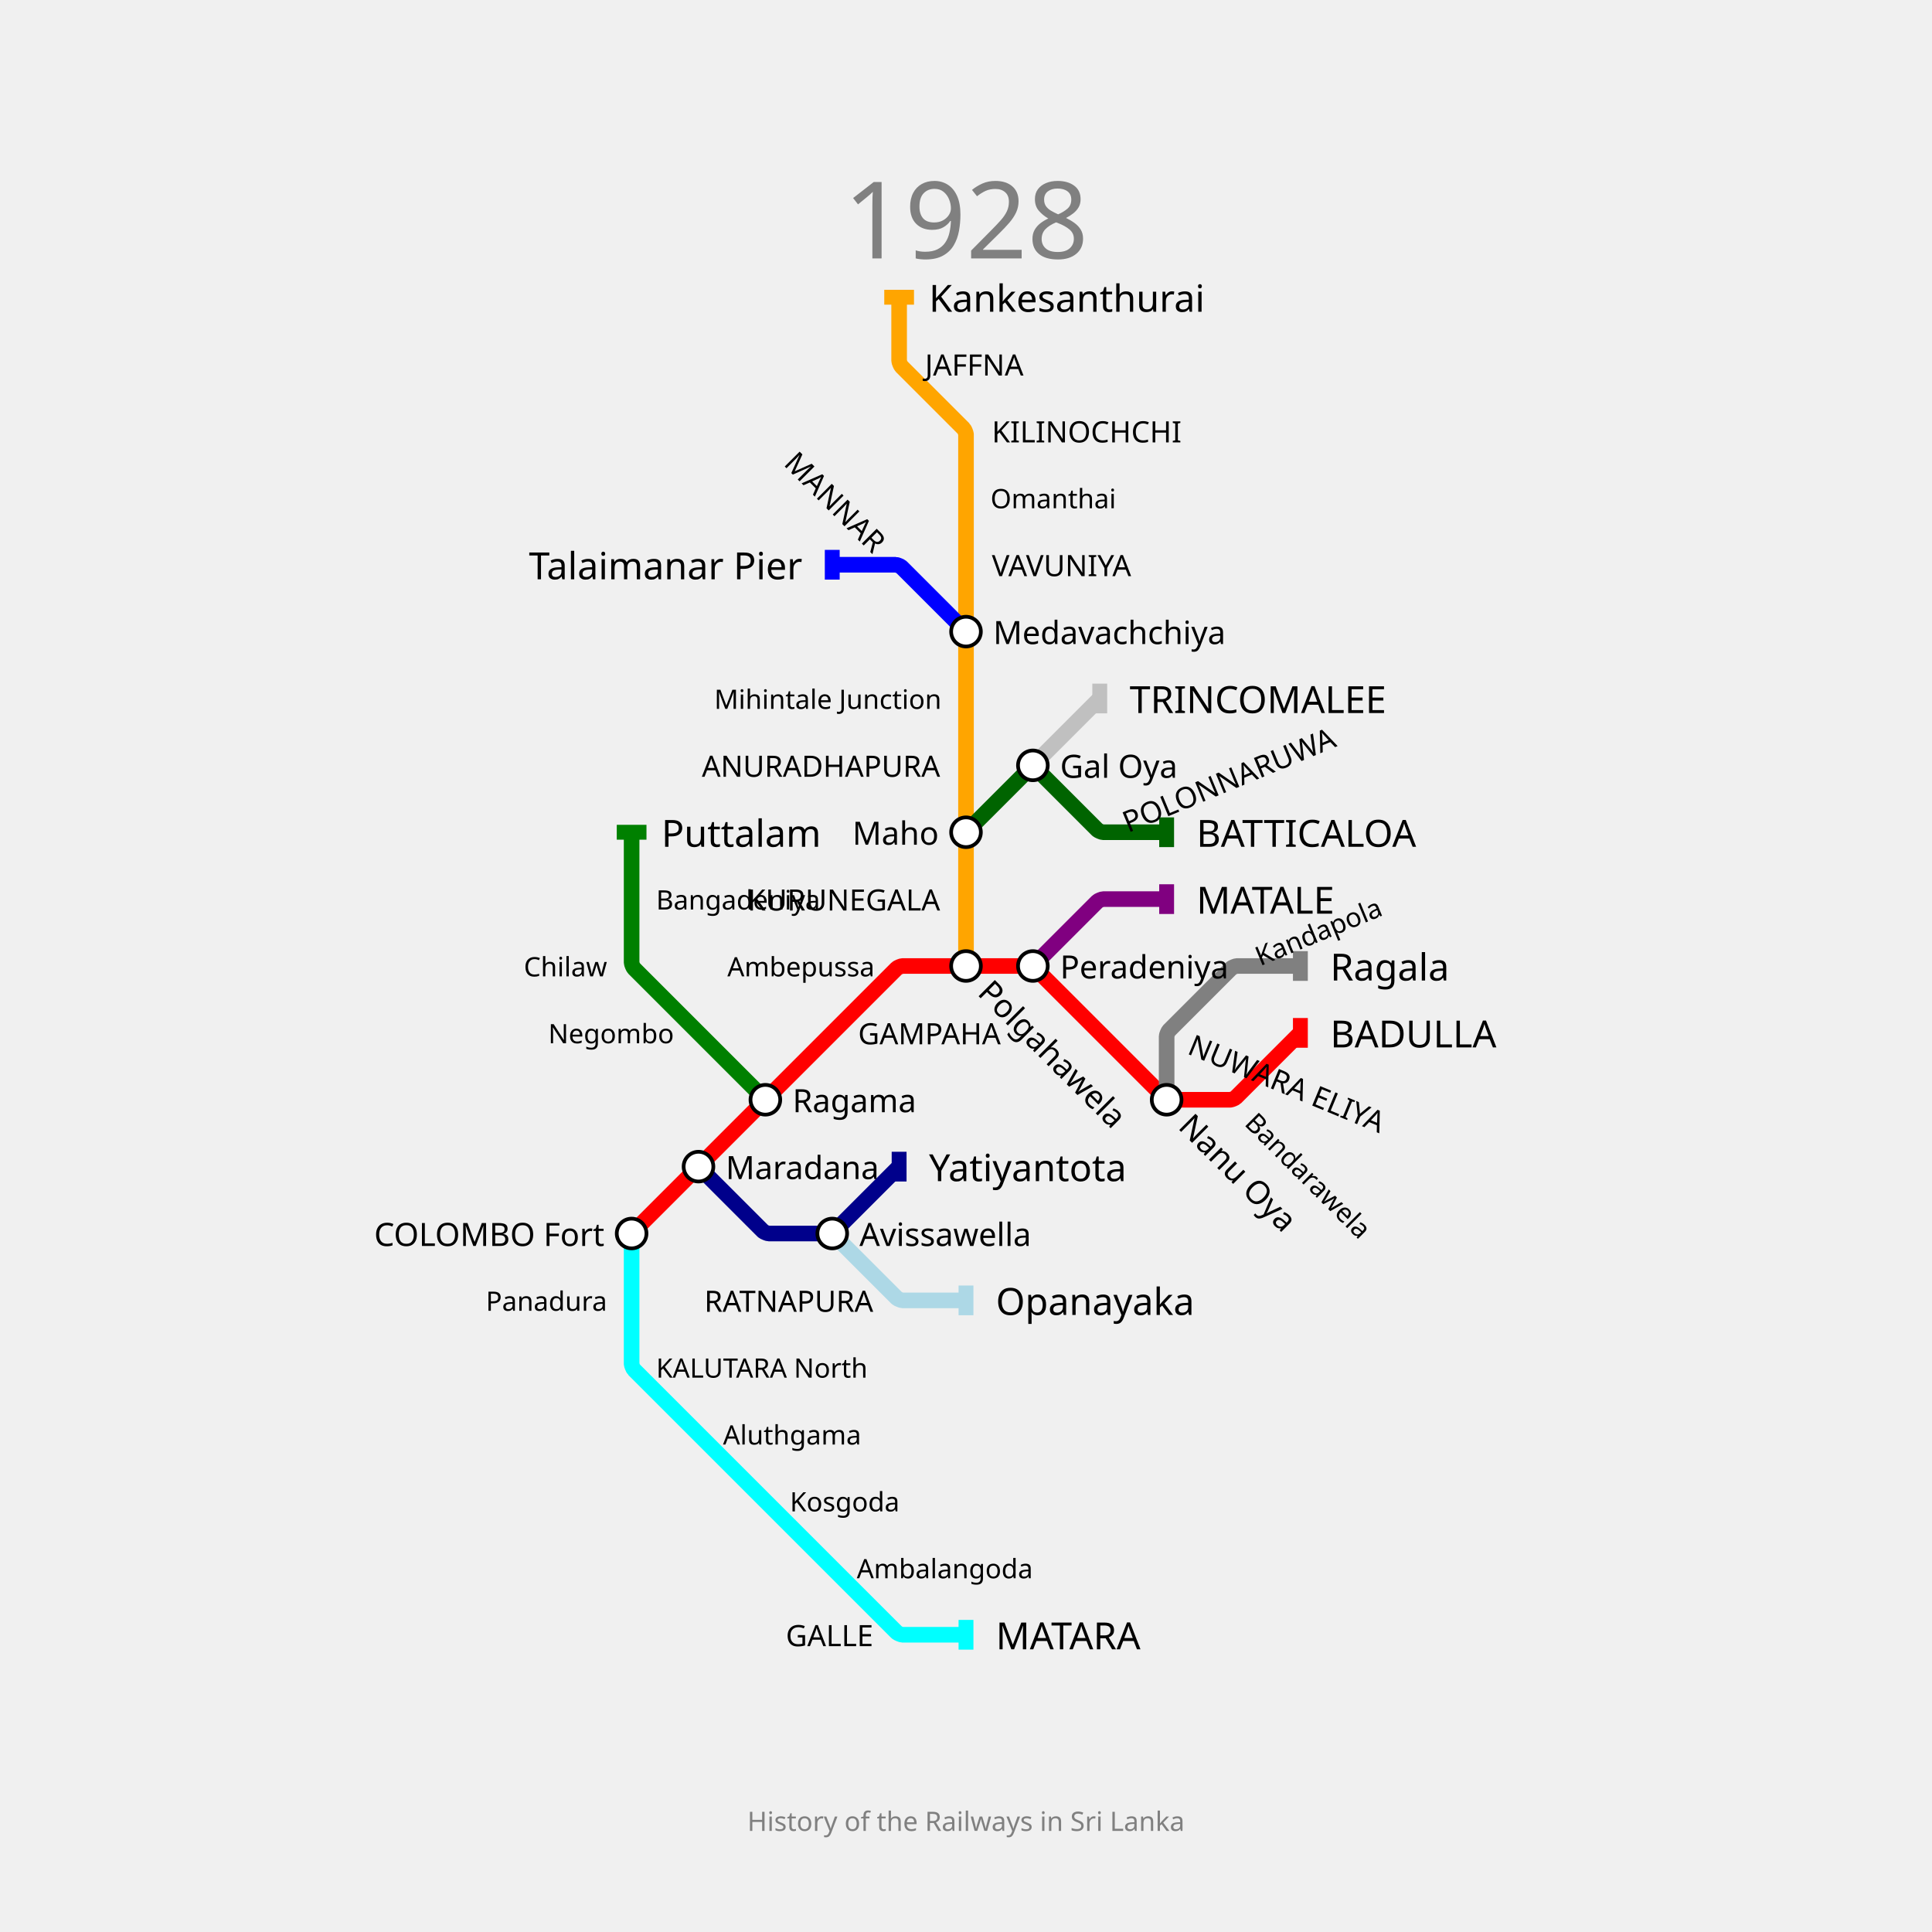
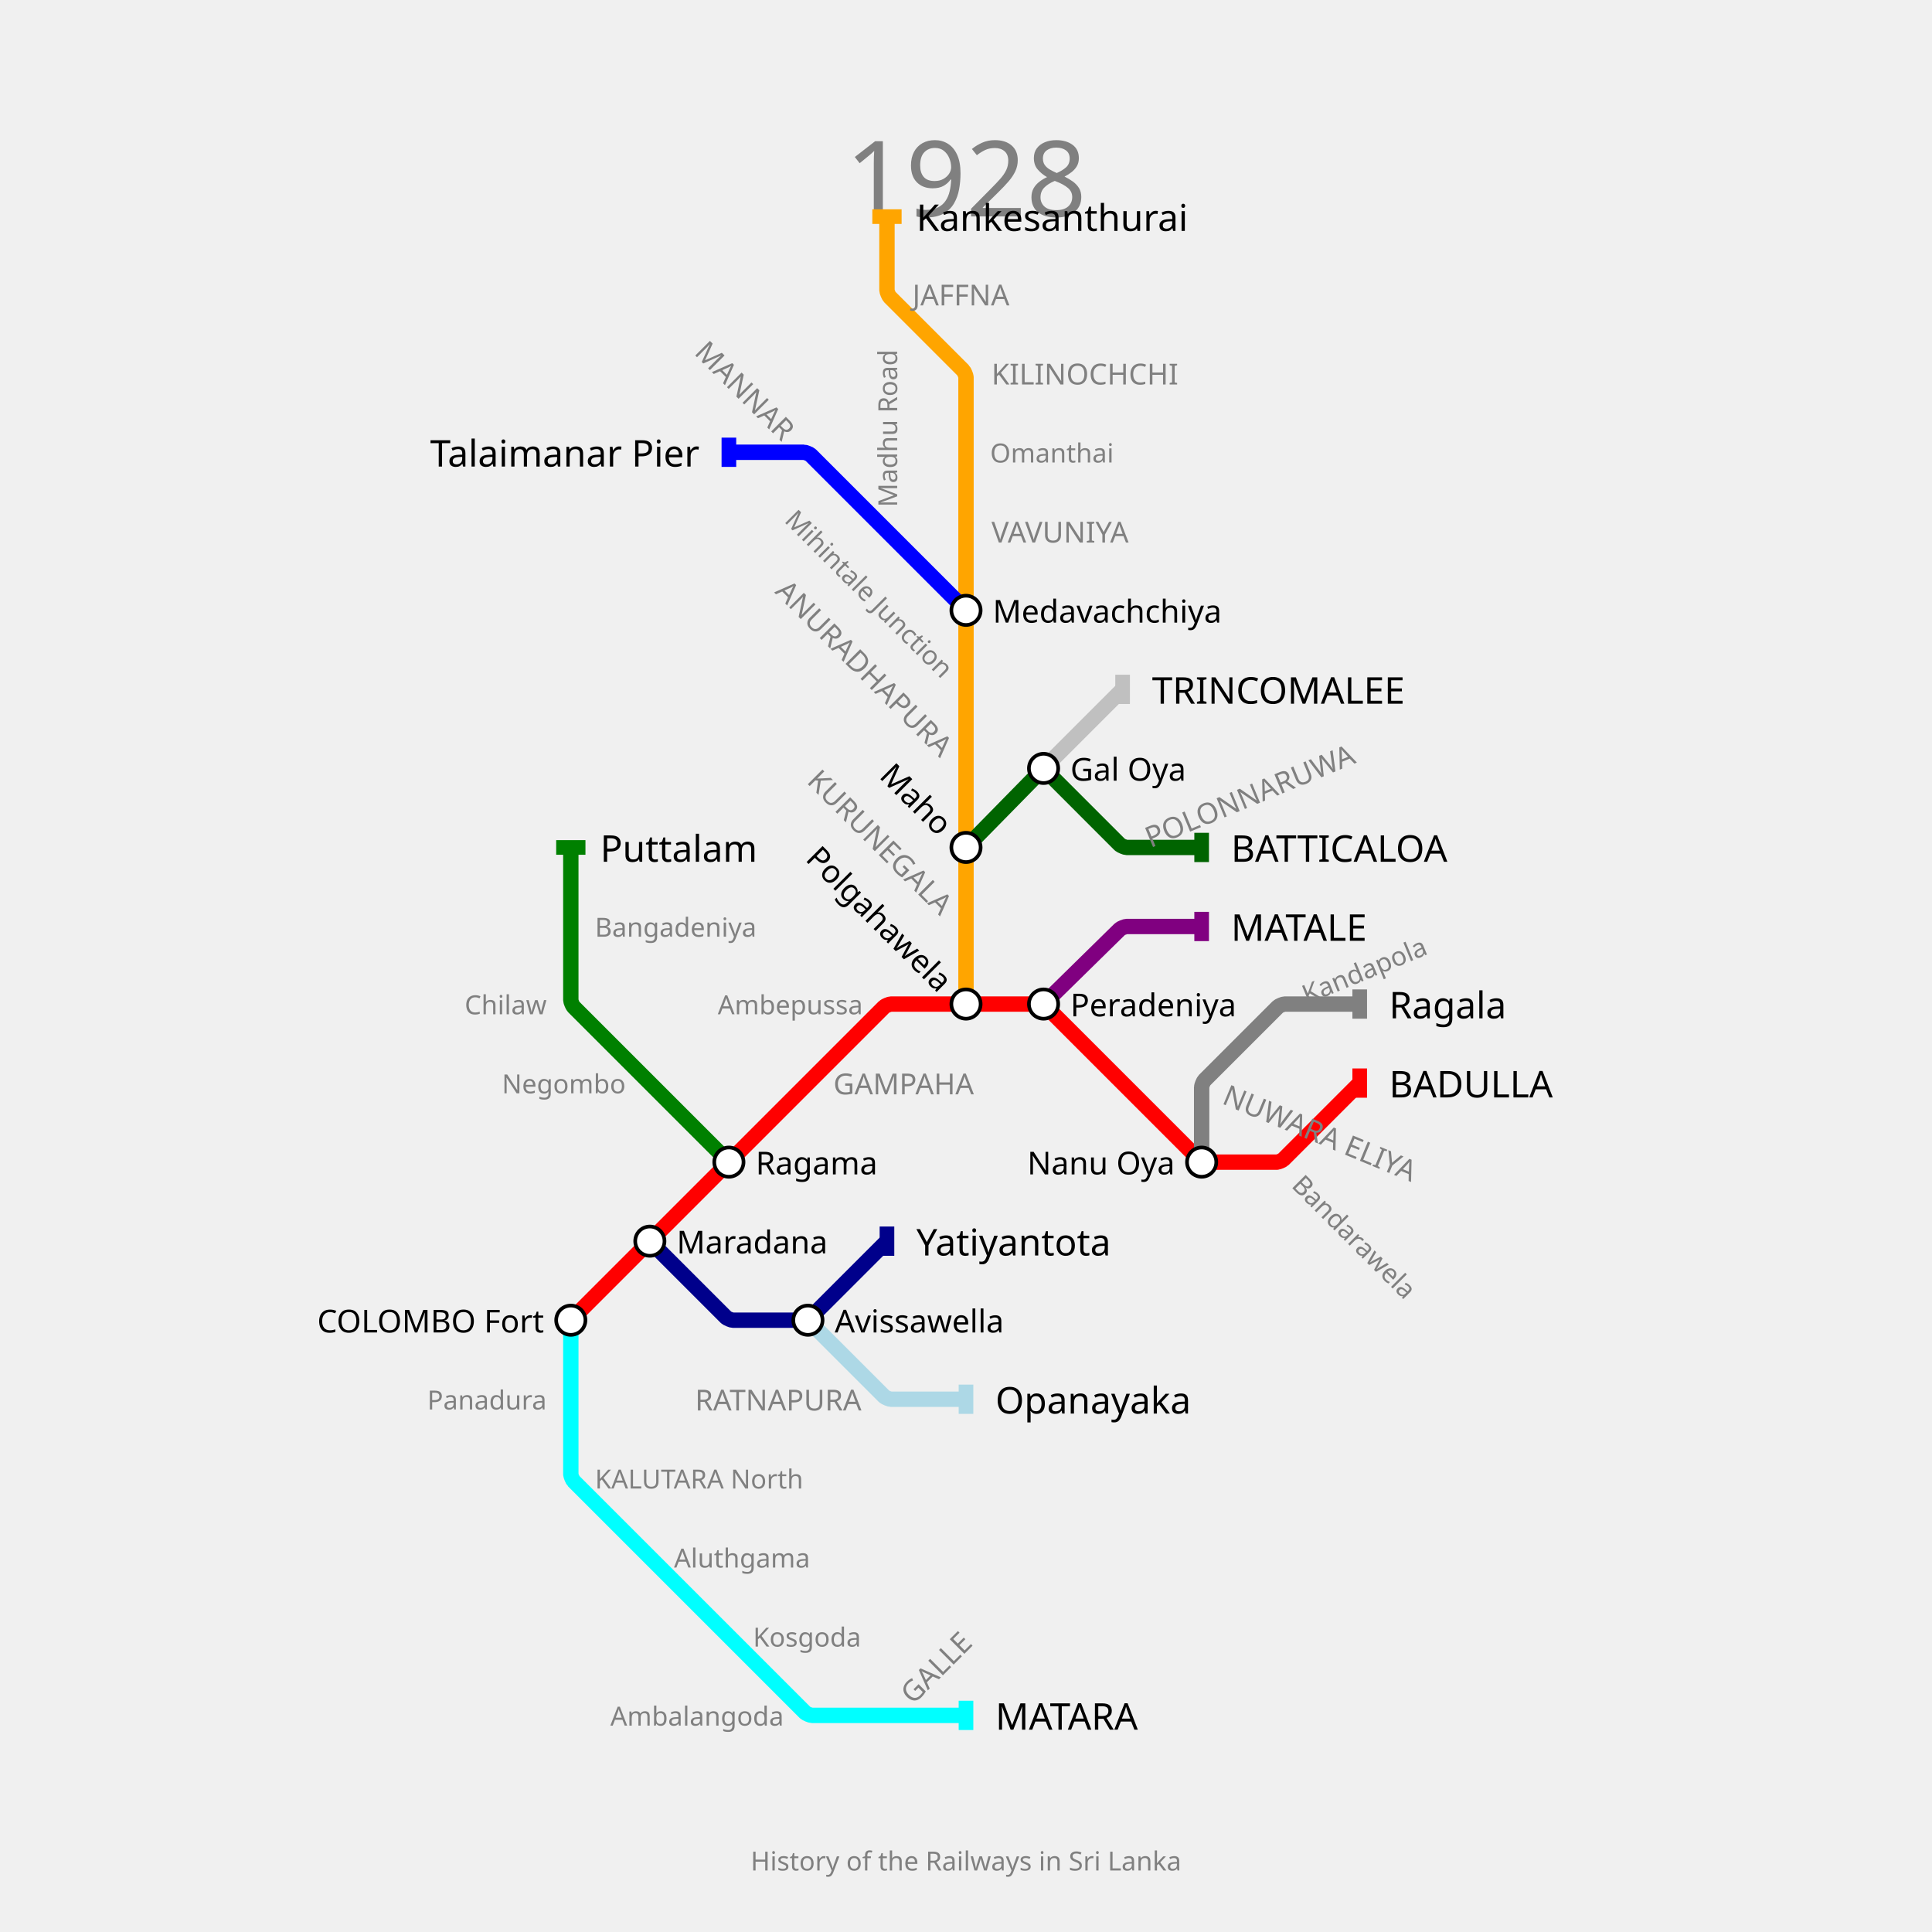
- <svg xmlns="http://www.w3.org/2000/svg" width="1300" height="1300" padding="200">
-   <text fill="gray" stroke="none" font-size="72" font-family="GIL_____" x="650.0" y="118.0" text-anchor="middle" dominant-baseline="hanging">1928</text>
-   <text fill="gray" stroke="none" font-size="18" font-family="GIL_____" x="650.0" y="1218.0" text-anchor="middle" dominant-baseline="text-top">History of the Railways in Sri Lanka</text>
+ <svg xmlns="http://www.w3.org/2000/svg" width="1320" height="1320" padding="148">
+   <text fill="gray" stroke="none" font-size="72" font-family="GIL_____" x="660.0" y="92.0" text-anchor="middle" dominant-baseline="hanging">1928</text>
+   <text fill="gray" stroke="none" font-size="18" font-family="GIL_____" x="660.0" y="1264.0" text-anchor="middle" dominant-baseline="text-top">History of the Railways in Sri Lanka</text>
  <g>
-     <path fill="none" stroke-width="10.5" stroke-opacity="1" d="M 425.0,830.0 L 470.0,785.0 L 515.0,740.0 L 560.0,695.0 L 603.409,651.591 C 603.939,651.061 606.5,650.0 607.25,650.0 L 650.0,650.0 L 692.75,650.0 C 693.5,650.0 696.061,651.061 696.591,651.591 L 740.0,695.0 L 783.409,738.409 C 783.939,738.939 786.5,740.0 787.25,740.0 L 827.862,740.0 C 828.575,740.0 831.008,738.992 831.511,738.489 L 875.0,695.0" stroke="red" />
-     <rect stroke="none" fill-opacity="1" x="870" y="685" width="10" height="20" fill="red" />
+     <path fill="none" stroke-width="10.5" stroke-opacity="1" d="M 390.0,902.0 L 444.0,848.0 L 498.0,794.0 L 552.0,740.0 L 604.091,687.909 C 604.727,687.273 607.8,686.0 608.7,686.0 L 660.0,686.0 L 710.35,686.0 C 711.233,686.0 714.249,687.249 714.874,687.874 L 767.0,740.0 L 819.091,792.091 C 819.727,792.727 822.8,794.0 823.7,794.0 L 872.435,794.0 C 873.29,794.0 876.209,792.791 876.814,792.186 L 929.0,740.0" stroke="red" />
+     <rect stroke="none" fill-opacity="1" x="924" y="730" width="10" height="20" fill="red" />
  </g>
  <g>
-     <path fill="none" stroke-width="10.5" stroke-opacity="1" d="M 695.0,650.0 L 738.409,606.591 C 738.939,606.061 741.5,605.0 742.25,605.0 L 785.0,605.0" stroke="purple" />
-     <rect stroke="none" fill-opacity="1" x="780" y="595" width="10" height="20" fill="purple" />
+     <path fill="none" stroke-width="10.5" stroke-opacity="1" d="M 713.0,686.0 L 765.073,634.891 C 765.715,634.261 768.8,633.0 769.7,633.0 L 821.0,633.0" stroke="purple" />
+     <rect stroke="none" fill-opacity="1" x="816" y="623" width="10" height="20" fill="purple" />
  </g>
  <g>
-     <path fill="none" stroke-width="10.5" stroke-opacity="1" d="M 425.0,830.0 L 425.0,875.0 L 425.0,917.75 C 425.0,918.5 426.061,921.061 426.591,921.591 L 470.0,965.0 L 515.0,1010.0 L 560.0,1055.0 L 603.409,1098.409 C 603.939,1098.939 606.5,1100.0 607.25,1100.0 L 650.0,1100.0" stroke="cyan" />
-     <rect stroke="none" fill-opacity="1" x="645" y="1090" width="10" height="20" fill="cyan" />
+     <path fill="none" stroke-width="10.5" stroke-opacity="1" d="M 390.0,902.0 L 390.0,956.0 L 390.0,1007.3 C 390.0,1008.2 391.273,1011.273 391.909,1011.909 L 444.0,1064.0 L 498.0,1118.0 L 550.091,1170.091 C 550.727,1170.727 553.8,1172.0 554.7,1172.0 L 606.0,1172.0 L 660.0,1172.0" stroke="cyan" />
+     <rect stroke="none" fill-opacity="1" x="655" y="1162" width="10" height="20" fill="cyan" />
  </g>
  <g>
-     <path fill="none" stroke-width="10.5" stroke-opacity="1" d="M 650.0,650.0 L 650.0,605.0 L 650.0,560.0 L 650.0,515.0 L 650.0,470.0 L 650.0,425.0 L 650.0,380.0 L 650.0,335.0 L 650.0,292.25 C 650.0,291.5 648.939,288.939 648.409,288.409 L 606.591,246.591 C 606.061,246.061 605.0,243.5 605.0,242.75 L 605.0,200.0" stroke="orange" />
-     <rect stroke="none" fill-opacity="1" x="595" y="195" width="20" height="10" fill="orange" />
+     <path fill="none" stroke-width="10.5" stroke-opacity="1" d="M 660.0,686.0 L 660.0,633.0 L 660.0,579.0 L 660.0,525.0 L 660.0,471.0 L 660.0,417.0 L 660.0,363.0 L 660.0,309.0 L 660.0,257.7 C 660.0,256.8 658.727,253.727 658.091,253.091 L 607.874,202.874 C 607.249,202.249 606.0,199.233 606.0,198.35 L 606.0,148.0" stroke="orange" />
+     <rect stroke="none" fill-opacity="1" x="596" y="143" width="20" height="10" fill="orange" />
  </g>
  <g>
-     <path fill="none" stroke-width="10.5" stroke-opacity="1" d="M 470.0,785.0 L 513.409,828.409 C 513.939,828.939 516.5,830.0 517.25,830.0 L 557.862,830.0 C 558.575,830.0 561.008,828.992 561.511,828.489 L 605.0,785.0" stroke="darkblue" />
-     <rect stroke="none" fill-opacity="1" x="600" y="775" width="10" height="20" fill="darkblue" />
+     <path fill="none" stroke-width="10.5" stroke-opacity="1" d="M 444.0,848.0 L 496.091,900.091 C 496.727,900.727 499.8,902.0 500.7,902.0 L 549.435,902.0 C 550.29,902.0 553.209,900.791 553.814,900.186 L 606.0,848.0" stroke="darkblue" />
+     <rect stroke="none" fill-opacity="1" x="601" y="838" width="10" height="20" fill="darkblue" />
  </g>
  <g>
-     <path fill="none" stroke-width="10.5" stroke-opacity="1" d="M 785.0,740.0 L 785.0,697.25 C 785.0,696.5 786.061,693.939 786.591,693.409 L 828.409,651.591 C 828.939,651.061 831.5,650.0 832.25,650.0 L 875.0,650.0" stroke="gray" />
-     <rect stroke="none" fill-opacity="1" x="870" y="640" width="10" height="20" fill="gray" />
+     <path fill="none" stroke-width="10.5" stroke-opacity="1" d="M 821.0,794.0 L 821.0,742.7 C 821.0,741.8 822.273,738.727 822.909,738.091 L 873.091,687.909 C 873.727,687.273 876.8,686.0 877.7,686.0 L 929.0,686.0" stroke="gray" />
+     <rect stroke="none" fill-opacity="1" x="924" y="676" width="10" height="20" fill="gray" />
  </g>
  <g>
-     <path fill="none" stroke-width="10.5" stroke-opacity="1" d="M 515.0,740.0 L 470.0,695.0 L 426.591,651.591 C 426.061,651.061 425.0,648.5 425.0,647.75 L 425.0,605.0 L 425.0,560.0" stroke="green" />
-     <rect stroke="none" fill-opacity="1" x="415" y="555" width="20" height="10" fill="green" />
+     <path fill="none" stroke-width="10.5" stroke-opacity="1" d="M 498.0,794.0 L 444.0,740.0 L 391.874,687.874 C 391.249,687.249 390.0,684.233 390.0,683.35 L 390.0,633.0 L 390.0,579.0" stroke="green" />
+     <rect stroke="none" fill-opacity="1" x="380" y="574" width="20" height="10" fill="green" />
  </g>
  <g>
-     <path fill="none" stroke-width="10.5" stroke-opacity="1" d="M 560.0,830.0 L 603.409,873.409 C 603.939,873.939 606.5,875.0 607.25,875.0 L 650.0,875.0" stroke="lightblue" />
-     <rect stroke="none" fill-opacity="1" x="645" y="865" width="10" height="20" fill="lightblue" />
+     <path fill="none" stroke-width="10.5" stroke-opacity="1" d="M 552.0,902.0 L 604.091,954.091 C 604.727,954.727 607.8,956.0 608.7,956.0 L 660.0,956.0" stroke="lightblue" />
+     <rect stroke="none" fill-opacity="1" x="655" y="946" width="10" height="20" fill="lightblue" />
  </g>
  <g>
-     <path fill="none" stroke-width="10.5" stroke-opacity="1" d="M 650.0,425.0 L 606.591,381.591 C 606.061,381.061 603.5,380.0 602.75,380.0 L 560.0,380.0" stroke="blue" />
-     <rect stroke="none" fill-opacity="1" x="555" y="370" width="10" height="20" fill="blue" />
+     <path fill="none" stroke-width="10.5" stroke-opacity="1" d="M 660.0,417.0 L 606.0,363.0 L 553.909,310.909 C 553.273,310.273 550.2,309.0 549.3,309.0 L 498.0,309.0" stroke="blue" />
+     <rect stroke="none" fill-opacity="1" x="493" y="299" width="10" height="20" fill="blue" />
  </g>
  <g>
-     <path fill="none" stroke-width="10.5" stroke-opacity="1" d="M 650.0,560.0 L 692.75,517.25 C 693.5,516.5 696.5,516.5 697.25,517.25 L 738.409,558.409 C 738.939,558.939 741.5,560.0 742.25,560.0 L 785.0,560.0" stroke="darkgreen" />
-     <rect stroke="none" fill-opacity="1" x="780" y="550" width="10" height="20" fill="darkgreen" />
+     <path fill="none" stroke-width="10.5" stroke-opacity="1" d="M 660.0,579.0 L 710.35,527.7 C 711.233,526.8 714.783,526.783 715.675,527.675 L 765.091,577.091 C 765.727,577.727 768.8,579.0 769.7,579.0 L 821.0,579.0" stroke="darkgreen" />
+     <rect stroke="none" fill-opacity="1" x="816" y="569" width="10" height="20" fill="darkgreen" />
  </g>
  <g>
-     <path fill="none" stroke-width="10.5" stroke-opacity="1" d="M 695.0,515.0 L 740.0,470.0" stroke="silver" />
-     <rect stroke="none" fill-opacity="1" x="735" y="460" width="10" height="20" fill="silver" />
+     <path fill="none" stroke-width="10.5" stroke-opacity="1" d="M 713.0,525.0 L 767.0,471.0" stroke="silver" />
+     <rect stroke="none" fill-opacity="1" x="762" y="461" width="10" height="20" fill="silver" />
  </g>
  <g>
-     <text fill="black" stroke="none" font-size="25.2" font-family="GIL_____" font-weight="100" text-anchor="start" dominant-baseline="central" x="895.1" y="695" transform="translate(875,695) rotate(0) translate(-875,-695)">BADULLA</text>
+     <text fill="black" stroke="none" font-size="25.2" font-family="GIL_____" font-weight="100" text-anchor="start" dominant-baseline="central" x="949.1" y="740" transform="translate(929,740) rotate(0) translate(-929,-740)">BADULLA</text>
  </g>
  <g>
-     <text fill="black" stroke="none" font-size="25.2" font-family="GIL_____" font-weight="100" text-anchor="start" dominant-baseline="central" x="805.1" y="605" transform="translate(785,605) rotate(0) translate(-785,-605)">MATALE</text>
+     <text fill="black" stroke="none" font-size="25.2" font-family="GIL_____" font-weight="100" text-anchor="start" dominant-baseline="central" x="841.1" y="633" transform="translate(821,633) rotate(0) translate(-821,-633)">MATALE</text>
  </g>
  <g>
-     <text fill="black" stroke="none" font-size="25.2" font-family="GIL_____" font-weight="100" text-anchor="start" dominant-baseline="central" x="670.1" y="1100" transform="translate(650,1100) rotate(0) translate(-650,-1100)">MATARA</text>
+     <text fill="black" stroke="none" font-size="25.2" font-family="GIL_____" font-weight="100" text-anchor="start" dominant-baseline="central" x="680.1" y="1172" transform="translate(660,1172) rotate(0) translate(-660,-1172)">MATARA</text>
  </g>
  <g>
-     <text fill="black" stroke="none" font-size="25.2" font-family="GIL_____" font-weight="100" text-anchor="start" dominant-baseline="central" x="625.1" y="200" transform="translate(605,200) rotate(0) translate(-605,-200)">Kankesanthurai</text>
+     <text fill="black" stroke="none" font-size="25.2" font-family="GIL_____" font-weight="100" text-anchor="start" dominant-baseline="central" x="626.1" y="148" transform="translate(606,148) rotate(0) translate(-606,-148)">Kankesanthurai</text>
  </g>
  <g>
-     <text fill="black" stroke="none" font-size="25.2" font-family="GIL_____" font-weight="100" text-anchor="start" dominant-baseline="central" x="625.1" y="785" transform="translate(605,785) rotate(0) translate(-605,-785)">Yatiyantota</text>
+     <text fill="black" stroke="none" font-size="25.2" font-family="GIL_____" font-weight="100" text-anchor="start" dominant-baseline="central" x="626.1" y="848" transform="translate(606,848) rotate(0) translate(-606,-848)">Yatiyantota</text>
  </g>
  <g>
-     <text fill="black" stroke="none" font-size="25.2" font-family="GIL_____" font-weight="100" text-anchor="start" dominant-baseline="central" x="895.1" y="650" transform="translate(875,650) rotate(0) translate(-875,-650)">Ragala</text>
+     <text fill="black" stroke="none" font-size="25.2" font-family="GIL_____" font-weight="100" text-anchor="start" dominant-baseline="central" x="949.1" y="686" transform="translate(929,686) rotate(0) translate(-929,-686)">Ragala</text>
  </g>
  <g>
-     <text fill="black" stroke="none" font-size="25.2" font-family="GIL_____" font-weight="100" text-anchor="start" dominant-baseline="central" x="445.1" y="560" transform="translate(425,560) rotate(0) translate(-425,-560)">Puttalam</text>
+     <text fill="black" stroke="none" font-size="25.2" font-family="GIL_____" font-weight="100" text-anchor="start" dominant-baseline="central" x="410.1" y="579" transform="translate(390,579) rotate(0) translate(-390,-579)">Puttalam</text>
  </g>
  <g>
-     <text fill="black" stroke="none" font-size="25.2" font-family="GIL_____" font-weight="100" text-anchor="start" dominant-baseline="central" x="670.1" y="875" transform="translate(650,875) rotate(0) translate(-650,-875)">Opanayaka</text>
+     <text fill="black" stroke="none" font-size="25.2" font-family="GIL_____" font-weight="100" text-anchor="start" dominant-baseline="central" x="680.1" y="956" transform="translate(660,956) rotate(0) translate(-660,-956)">Opanayaka</text>
  </g>
  <g>
-     <text fill="black" stroke="none" font-size="25.2" font-family="GIL_____" font-weight="100" text-anchor="end" dominant-baseline="central" x="539.9" y="380" transform="translate(560,380) rotate(0) translate(-560,-380)">Talaimanar Pier</text>
+     <text fill="black" stroke="none" font-size="25.2" font-family="GIL_____" font-weight="100" text-anchor="end" dominant-baseline="central" x="477.9" y="309" transform="translate(498,309) rotate(0) translate(-498,-309)">Talaimanar Pier</text>
  </g>
  <g>
-     <text fill="black" stroke="none" font-size="25.2" font-family="GIL_____" font-weight="100" text-anchor="start" dominant-baseline="central" x="805.1" y="560" transform="translate(785,560) rotate(0) translate(-785,-560)">BATTICALOA</text>
+     <text fill="black" stroke="none" font-size="25.2" font-family="GIL_____" font-weight="100" text-anchor="start" dominant-baseline="central" x="841.1" y="579" transform="translate(821,579) rotate(0) translate(-821,-579)">BATTICALOA</text>
  </g>
  <g>
-     <text fill="black" stroke="none" font-size="25.2" font-family="GIL_____" font-weight="100" text-anchor="start" dominant-baseline="central" x="760.1" y="470" transform="translate(740,470) rotate(0) translate(-740,-470)">TRINCOMALEE</text>
+     <text fill="black" stroke="none" font-size="25.2" font-family="GIL_____" font-weight="100" text-anchor="start" dominant-baseline="central" x="787.1" y="471" transform="translate(767,471) rotate(0) translate(-767,-471)">TRINCOMALEE</text>
  </g>
  <g>
-     <circle r="10" fill="white" stroke="black" stroke-width="2.5" cx="425" cy="830" />
-     <text fill="black" stroke="none" font-size="21.6" font-family="GIL_____" font-weight="100" text-anchor="end" dominant-baseline="central" x="406.7" y="830" transform="translate(425,830) rotate(0) translate(-425,-830)">COLOMBO Fort</text>
+     <circle r="10" fill="white" stroke="black" stroke-width="2.5" cx="390" cy="902" />
+     <text fill="black" stroke="none" font-size="21.6" font-family="GIL_____" font-weight="100" text-anchor="end" dominant-baseline="central" x="371.7" y="902" transform="translate(390,902) rotate(0) translate(-390,-902)">COLOMBO Fort</text>
  </g>
  <g>
-     <circle r="10" fill="white" stroke="black" stroke-width="2.5" cx="470" cy="785" />
-     <text fill="black" stroke="none" font-size="21.6" font-family="GIL_____" font-weight="100" text-anchor="start" dominant-baseline="central" x="488.3" y="785" transform="translate(470,785) rotate(0) translate(-470,-785)">Maradana</text>
+     <circle r="10" fill="white" stroke="black" stroke-width="2.5" cx="444" cy="848" />
+     <text fill="black" stroke="none" font-size="21.6" font-family="GIL_____" font-weight="100" text-anchor="start" dominant-baseline="central" x="462.3" y="848" transform="translate(444,848) rotate(0) translate(-444,-848)">Maradana</text>
  </g>
  <g>
-     <circle r="10" fill="white" stroke="black" stroke-width="2.5" cx="515" cy="740" />
-     <text fill="black" stroke="none" font-size="21.6" font-family="GIL_____" font-weight="100" text-anchor="start" dominant-baseline="central" x="533.3" y="740" transform="translate(515,740) rotate(0) translate(-515,-740)">Ragama</text>
+     <circle r="10" fill="white" stroke="black" stroke-width="2.5" cx="498" cy="794" />
+     <text fill="black" stroke="none" font-size="21.6" font-family="GIL_____" font-weight="100" text-anchor="start" dominant-baseline="central" x="516.3" y="794" transform="translate(498,794) rotate(0) translate(-498,-794)">Ragama</text>
  </g>
  <g>
-     <circle r="10" fill="white" stroke="black" stroke-width="2.5" cx="650" cy="650" />
-     <text fill="black" stroke="none" font-size="21.6" font-family="GIL_____" font-weight="100" text-anchor="start" dominant-baseline="central" x="668.3" y="650" transform="translate(650,650) rotate(-315) translate(-650,-650)">Polgahawela</text>
+     <circle r="10" fill="white" stroke="black" stroke-width="2.5" cx="660" cy="686" />
+     <text fill="black" stroke="none" font-size="21.6" font-family="GIL_____" font-weight="100" text-anchor="end" dominant-baseline="central" x="641.7" y="686" transform="translate(660,686) rotate(45) translate(-660,-686)">Polgahawela</text>
  </g>
  <g>
-     <circle r="10" fill="white" stroke="black" stroke-width="2.5" cx="695" cy="650" />
-     <text fill="black" stroke="none" font-size="21.6" font-family="GIL_____" font-weight="100" text-anchor="start" dominant-baseline="central" x="713.3" y="650" transform="translate(695,650) rotate(0) translate(-695,-650)">Peradeniya</text>
+     <circle r="10" fill="white" stroke="black" stroke-width="2.5" cx="713" cy="686" />
+     <text fill="black" stroke="none" font-size="21.6" font-family="GIL_____" font-weight="100" text-anchor="start" dominant-baseline="central" x="731.3" y="686" transform="translate(713,686) rotate(0) translate(-713,-686)">Peradeniya</text>
  </g>
  <g>
-     <circle r="10" fill="white" stroke="black" stroke-width="2.5" cx="785" cy="740" />
-     <text fill="black" stroke="none" font-size="21.6" font-family="GIL_____" font-weight="100" text-anchor="start" dominant-baseline="central" x="803.3" y="740" transform="translate(785,740) rotate(-315) translate(-785,-740)">Nanu Oya</text>
+     <circle r="10" fill="white" stroke="black" stroke-width="2.5" cx="821" cy="794" />
+     <text fill="black" stroke="none" font-size="21.6" font-family="GIL_____" font-weight="100" text-anchor="end" dominant-baseline="central" x="802.7" y="794" transform="translate(821,794) rotate(0) translate(-821,-794)">Nanu Oya</text>
  </g>
  <g>
-     <circle r="10" fill="white" stroke="black" stroke-width="2.5" cx="650" cy="560" />
-     <text fill="black" stroke="none" font-size="21.6" font-family="GIL_____" font-weight="100" text-anchor="end" dominant-baseline="central" x="631.7" y="560" transform="translate(650,560) rotate(0) translate(-650,-560)">Maho</text>
+     <circle r="10" fill="white" stroke="black" stroke-width="2.5" cx="660" cy="579" />
+     <text fill="black" stroke="none" font-size="21.6" font-family="GIL_____" font-weight="100" text-anchor="end" dominant-baseline="central" x="641.7" y="579" transform="translate(660,579) rotate(45) translate(-660,-579)">Maho</text>
  </g>
  <g>
-     <circle r="10" fill="white" stroke="black" stroke-width="2.5" cx="650" cy="425" />
-     <text fill="black" stroke="none" font-size="21.6" font-family="GIL_____" font-weight="100" text-anchor="start" dominant-baseline="central" x="668.3" y="425" transform="translate(650,425) rotate(0) translate(-650,-425)">Medavachchiya</text>
+     <circle r="10" fill="white" stroke="black" stroke-width="2.5" cx="660" cy="417" />
+     <text fill="black" stroke="none" font-size="21.6" font-family="GIL_____" font-weight="100" text-anchor="start" dominant-baseline="central" x="678.3" y="417" transform="translate(660,417) rotate(0) translate(-660,-417)">Medavachchiya</text>
  </g>
  <g>
-     <circle r="10" fill="white" stroke="black" stroke-width="2.5" cx="560" cy="830" />
-     <text fill="black" stroke="none" font-size="21.6" font-family="GIL_____" font-weight="100" text-anchor="start" dominant-baseline="central" x="578.3" y="830" transform="translate(560,830) rotate(0) translate(-560,-830)">Avissawella</text>
+     <circle r="10" fill="white" stroke="black" stroke-width="2.5" cx="552" cy="902" />
+     <text fill="black" stroke="none" font-size="21.6" font-family="GIL_____" font-weight="100" text-anchor="start" dominant-baseline="central" x="570.3" y="902" transform="translate(552,902) rotate(0) translate(-552,-902)">Avissawella</text>
  </g>
  <g>
-     <circle r="10" fill="white" stroke="black" stroke-width="2.5" cx="695" cy="515" />
-     <text fill="black" stroke="none" font-size="21.6" font-family="GIL_____" font-weight="100" text-anchor="start" dominant-baseline="central" x="713.3" y="515" transform="translate(695,515) rotate(0) translate(-695,-515)">Gal Oya</text>
+     <circle r="10" fill="white" stroke="black" stroke-width="2.5" cx="713" cy="525" />
+     <text fill="black" stroke="none" font-size="21.6" font-family="GIL_____" font-weight="100" text-anchor="start" dominant-baseline="central" x="731.3" y="525" transform="translate(713,525) rotate(0) translate(-713,-525)">Gal Oya</text>
  </g>
  <g>
-     <text fill="black" stroke="none" font-size="19.8" font-family="GIL_____" font-weight="100" text-anchor="start" dominant-baseline="central" x="577.4" y="695" transform="translate(560,695) rotate(0) translate(-560,-695)">GAMPAHA</text>
+     <text fill="gray" stroke="none" font-size="19.8" font-family="GIL_____" font-weight="100" text-anchor="start" dominant-baseline="central" x="569.4" y="740" transform="translate(552,740) rotate(0) translate(-552,-740)">GAMPAHA</text>
  </g>
  <g />
  <g>
-     <text fill="black" stroke="none" font-size="19.8" font-family="GIL_____" font-weight="100" text-anchor="end" dominant-baseline="central" x="587.6" y="1100" transform="translate(605,1100) rotate(0) translate(-605,-1100)">GALLE</text>
+     <text fill="gray" stroke="none" font-size="19.8" font-family="GIL_____" font-weight="100" text-anchor="start" dominant-baseline="central" x="623.4" y="1172" transform="translate(606,1172) rotate(-45) translate(-606,-1172)">GALLE</text>
  </g>
  <g>
-     <text fill="black" stroke="none" font-size="19.8" font-family="GIL_____" font-weight="100" text-anchor="end" dominant-baseline="central" x="632.6" y="605" transform="translate(650,605) rotate(0) translate(-650,-605)">KURUNEGALA</text>
+     <text fill="gray" stroke="none" font-size="19.8" font-family="GIL_____" font-weight="100" text-anchor="end" dominant-baseline="central" x="642.6" y="633" transform="translate(660,633) rotate(45) translate(-660,-633)">KURUNEGALA</text>
  </g>
  <g>
-     <text fill="black" stroke="none" font-size="19.8" font-family="GIL_____" font-weight="100" text-anchor="end" dominant-baseline="central" x="632.6" y="515" transform="translate(650,515) rotate(0) translate(-650,-515)">ANURADHAPURA</text>
+     <text fill="gray" stroke="none" font-size="19.8" font-family="GIL_____" font-weight="100" text-anchor="end" dominant-baseline="central" x="642.6" y="525" transform="translate(660,525) rotate(45) translate(-660,-525)">ANURADHAPURA</text>
  </g>
  <g>
-     <text fill="black" stroke="none" font-size="19.8" font-family="GIL_____" font-weight="100" text-anchor="start" dominant-baseline="central" x="667.4" y="380" transform="translate(650,380) rotate(0) translate(-650,-380)">VAVUNIYA</text>
+     <text fill="gray" stroke="none" font-size="19.8" font-family="GIL_____" font-weight="100" text-anchor="start" dominant-baseline="central" x="677.4" y="363" transform="translate(660,363) rotate(0) translate(-660,-363)">VAVUNIYA</text>
  </g>
  <g>
-     <text fill="black" stroke="none" font-size="19.8" font-family="GIL_____" font-weight="100" text-anchor="start" dominant-baseline="central" x="667.4" y="290" transform="translate(650,290) rotate(0) translate(-650,-290)">KILINOCHCHI</text>
+     <text fill="gray" stroke="none" font-size="19.8" font-family="GIL_____" font-weight="100" text-anchor="start" dominant-baseline="central" x="677.4" y="255" transform="translate(660,255) rotate(0) translate(-660,-255)">KILINOCHCHI</text>
  </g>
  <g>
-     <text fill="black" stroke="none" font-size="19.8" font-family="GIL_____" font-weight="100" text-anchor="start" dominant-baseline="central" x="622.4" y="245" transform="translate(605,245) rotate(0) translate(-605,-245)">JAFFNA</text>
+     <text fill="gray" stroke="none" font-size="19.8" font-family="GIL_____" font-weight="100" text-anchor="start" dominant-baseline="central" x="623.4" y="201" transform="translate(606,201) rotate(0) translate(-606,-201)">JAFFNA</text>
  </g>
  <g>
-     <text fill="black" stroke="none" font-size="19.8" font-family="GIL_____" font-weight="100" text-anchor="start" dominant-baseline="central" x="802.4" y="695" transform="translate(785,695) rotate(-337.5) translate(-785,-695)">NUWARA ELIYA</text>
+     <text fill="gray" stroke="none" font-size="19.8" font-family="GIL_____" font-weight="100" text-anchor="start" dominant-baseline="central" x="838.4" y="740" transform="translate(821,740) rotate(-337.5) translate(-821,-740)">NUWARA ELIYA</text>
  </g>
  <g>
-     <text fill="black" stroke="none" font-size="19.8" font-family="GIL_____" font-weight="100" text-anchor="end" dominant-baseline="central" x="587.6" y="875" transform="translate(605,875) rotate(0) translate(-605,-875)">RATNAPURA</text>
+     <text fill="gray" stroke="none" font-size="19.8" font-family="GIL_____" font-weight="100" text-anchor="end" dominant-baseline="central" x="588.6" y="956" transform="translate(606,956) rotate(0) translate(-606,-956)">RATNAPURA</text>
  </g>
  <g>
-     <text fill="black" stroke="none" font-size="19.8" font-family="GIL_____" font-weight="100" text-anchor="end" dominant-baseline="central" x="587.6" y="380" transform="translate(605,380) rotate(45) translate(-605,-380)">MANNAR</text>
+     <text fill="gray" stroke="none" font-size="19.8" font-family="GIL_____" font-weight="100" text-anchor="end" dominant-baseline="central" x="534.6" y="309" transform="translate(552,309) rotate(45) translate(-552,-309)">MANNAR</text>
  </g>
  <g>
-     <text fill="black" stroke="none" font-size="19.8" font-family="GIL_____" font-weight="100" text-anchor="start" dominant-baseline="central" x="757.4" y="560" transform="translate(740,560) rotate(-22.5) translate(-740,-560)">POLONNARUWA</text>
+     <text fill="gray" stroke="none" font-size="19.8" font-family="GIL_____" font-weight="100" text-anchor="start" dominant-baseline="central" x="784.4" y="579" transform="translate(767,579) rotate(-22.5) translate(-767,-579)">POLONNARUWA</text>
  </g>
  <g>
-     <text fill="black" stroke="none" font-size="18" font-family="GIL_____" font-weight="100" text-anchor="end" dominant-baseline="central" x="588.5" y="650" transform="translate(605,650) rotate(0) translate(-605,-650)">Ambepussa</text>
+     <text fill="gray" stroke="none" font-size="18" font-family="GIL_____" font-weight="100" text-anchor="end" dominant-baseline="central" x="589.5" y="686" transform="translate(606,686) rotate(0) translate(-606,-686)">Ambepussa</text>
  </g>
  <g />
  <g>
-     <text fill="black" stroke="none" font-size="18" font-family="GIL_____" font-weight="100" text-anchor="start" dominant-baseline="central" x="846.5" y="740" transform="translate(830,740) rotate(-315) translate(-830,-740)">Bandarawela</text>
+     <text fill="gray" stroke="none" font-size="18" font-family="GIL_____" font-weight="100" text-anchor="start" dominant-baseline="central" x="891.5" y="794" transform="translate(875,794) rotate(-315) translate(-875,-794)">Bandarawela</text>
  </g>
  <g>
-     <text fill="black" stroke="none" font-size="18" font-family="GIL_____" font-weight="100" text-anchor="end" dominant-baseline="central" x="408.5" y="875" transform="translate(425,875) rotate(0) translate(-425,-875)">Panadura</text>
+     <text fill="gray" stroke="none" font-size="18" font-family="GIL_____" font-weight="100" text-anchor="end" dominant-baseline="central" x="373.5" y="956" transform="translate(390,956) rotate(0) translate(-390,-956)">Panadura</text>
  </g>
  <g>
-     <text fill="black" stroke="none" font-size="18" font-family="GIL_____" font-weight="100" text-anchor="start" dominant-baseline="central" x="441.5" y="920" transform="translate(425,920) rotate(0) translate(-425,-920)">KALUTARA North</text>
+     <text fill="gray" stroke="none" font-size="18" font-family="GIL_____" font-weight="100" text-anchor="start" dominant-baseline="central" x="406.5" y="1010" transform="translate(390,1010) rotate(0) translate(-390,-1010)">KALUTARA North</text>
  </g>
  <g>
-     <text fill="black" stroke="none" font-size="18" font-family="GIL_____" font-weight="100" text-anchor="start" dominant-baseline="central" x="486.5" y="965" transform="translate(470,965) rotate(0) translate(-470,-965)">Aluthgama</text>
+     <text fill="gray" stroke="none" font-size="18" font-family="GIL_____" font-weight="100" text-anchor="start" dominant-baseline="central" x="460.5" y="1064" transform="translate(444,1064) rotate(0) translate(-444,-1064)">Aluthgama</text>
  </g>
  <g>
-     <text fill="black" stroke="none" font-size="18" font-family="GIL_____" font-weight="100" text-anchor="start" dominant-baseline="central" x="531.5" y="1010" transform="translate(515,1010) rotate(0) translate(-515,-1010)">Kosgoda</text>
+     <text fill="gray" stroke="none" font-size="18" font-family="GIL_____" font-weight="100" text-anchor="start" dominant-baseline="central" x="514.5" y="1118" transform="translate(498,1118) rotate(0) translate(-498,-1118)">Kosgoda</text>
  </g>
  <g>
-     <text fill="black" stroke="none" font-size="18" font-family="GIL_____" font-weight="100" text-anchor="start" dominant-baseline="central" x="576.5" y="1055" transform="translate(560,1055) rotate(0) translate(-560,-1055)">Ambalangoda</text>
+     <text fill="gray" stroke="none" font-size="18" font-family="GIL_____" font-weight="100" text-anchor="end" dominant-baseline="central" x="535.5" y="1172" transform="translate(552,1172) rotate(0) translate(-552,-1172)">Ambalangoda</text>
  </g>
  <g>
-     <text fill="black" stroke="none" font-size="18" font-family="GIL_____" font-weight="100" text-anchor="end" dominant-baseline="central" x="633.5" y="470" transform="translate(650,470) rotate(0) translate(-650,-470)">Mihintale Junction</text>
+     <text fill="gray" stroke="none" font-size="18" font-family="GIL_____" font-weight="100" text-anchor="end" dominant-baseline="central" x="643.5" y="471" transform="translate(660,471) rotate(45) translate(-660,-471)">Mihintale Junction</text>
  </g>
  <g>
-     <text fill="black" stroke="none" font-size="18" font-family="GIL_____" font-weight="100" text-anchor="start" dominant-baseline="central" x="666.5" y="335" transform="translate(650,335) rotate(0) translate(-650,-335)">Omanthai</text>
+     <text fill="gray" stroke="none" font-size="18" font-family="GIL_____" font-weight="100" text-anchor="start" dominant-baseline="central" x="676.5" y="309" transform="translate(660,309) rotate(0) translate(-660,-309)">Omanthai</text>
  </g>
  <g />
  <g>
-     <text fill="black" stroke="none" font-size="18" font-family="GIL_____" font-weight="100" text-anchor="start" dominant-baseline="central" x="846.5" y="650" transform="translate(830,650) rotate(-22.5) translate(-830,-650)">Kandapola</text>
+     <text fill="gray" stroke="none" font-size="18" font-family="GIL_____" font-weight="100" text-anchor="start" dominant-baseline="central" x="891.5" y="686" transform="translate(875,686) rotate(-22.5) translate(-875,-686)">Kandapola</text>
  </g>
  <g>
-     <text fill="black" stroke="none" font-size="18" font-family="GIL_____" font-weight="100" text-anchor="end" dominant-baseline="central" x="453.5" y="695" transform="translate(470,695) rotate(0) translate(-470,-695)">Negombo</text>
+     <text fill="gray" stroke="none" font-size="18" font-family="GIL_____" font-weight="100" text-anchor="end" dominant-baseline="central" x="427.5" y="740" transform="translate(444,740) rotate(0) translate(-444,-740)">Negombo</text>
  </g>
  <g>
-     <text fill="black" stroke="none" font-size="18" font-family="GIL_____" font-weight="100" text-anchor="end" dominant-baseline="central" x="408.5" y="650" transform="translate(425,650) rotate(0) translate(-425,-650)">Chilaw</text>
+     <text fill="gray" stroke="none" font-size="18" font-family="GIL_____" font-weight="100" text-anchor="end" dominant-baseline="central" x="373.5" y="686" transform="translate(390,686) rotate(0) translate(-390,-686)">Chilaw</text>
  </g>
  <g>
-     <text fill="black" stroke="none" font-size="18" font-family="GIL_____" font-weight="100" text-anchor="start" dominant-baseline="central" x="441.5" y="605" transform="translate(425,605) rotate(0) translate(-425,-605)">Bangadeniya</text>
+     <text fill="gray" stroke="none" font-size="18" font-family="GIL_____" font-weight="100" text-anchor="start" dominant-baseline="central" x="406.5" y="633" transform="translate(390,633) rotate(0) translate(-390,-633)">Bangadeniya</text>
+   </g>
+   <g>
+     <text fill="gray" stroke="none" font-size="18" font-family="GIL_____" font-weight="100" text-anchor="start" dominant-baseline="central" x="622.5" y="363" transform="translate(606,363) rotate(-90) translate(-606,-363)">Madhu Road</text>
  </g>
</svg>
